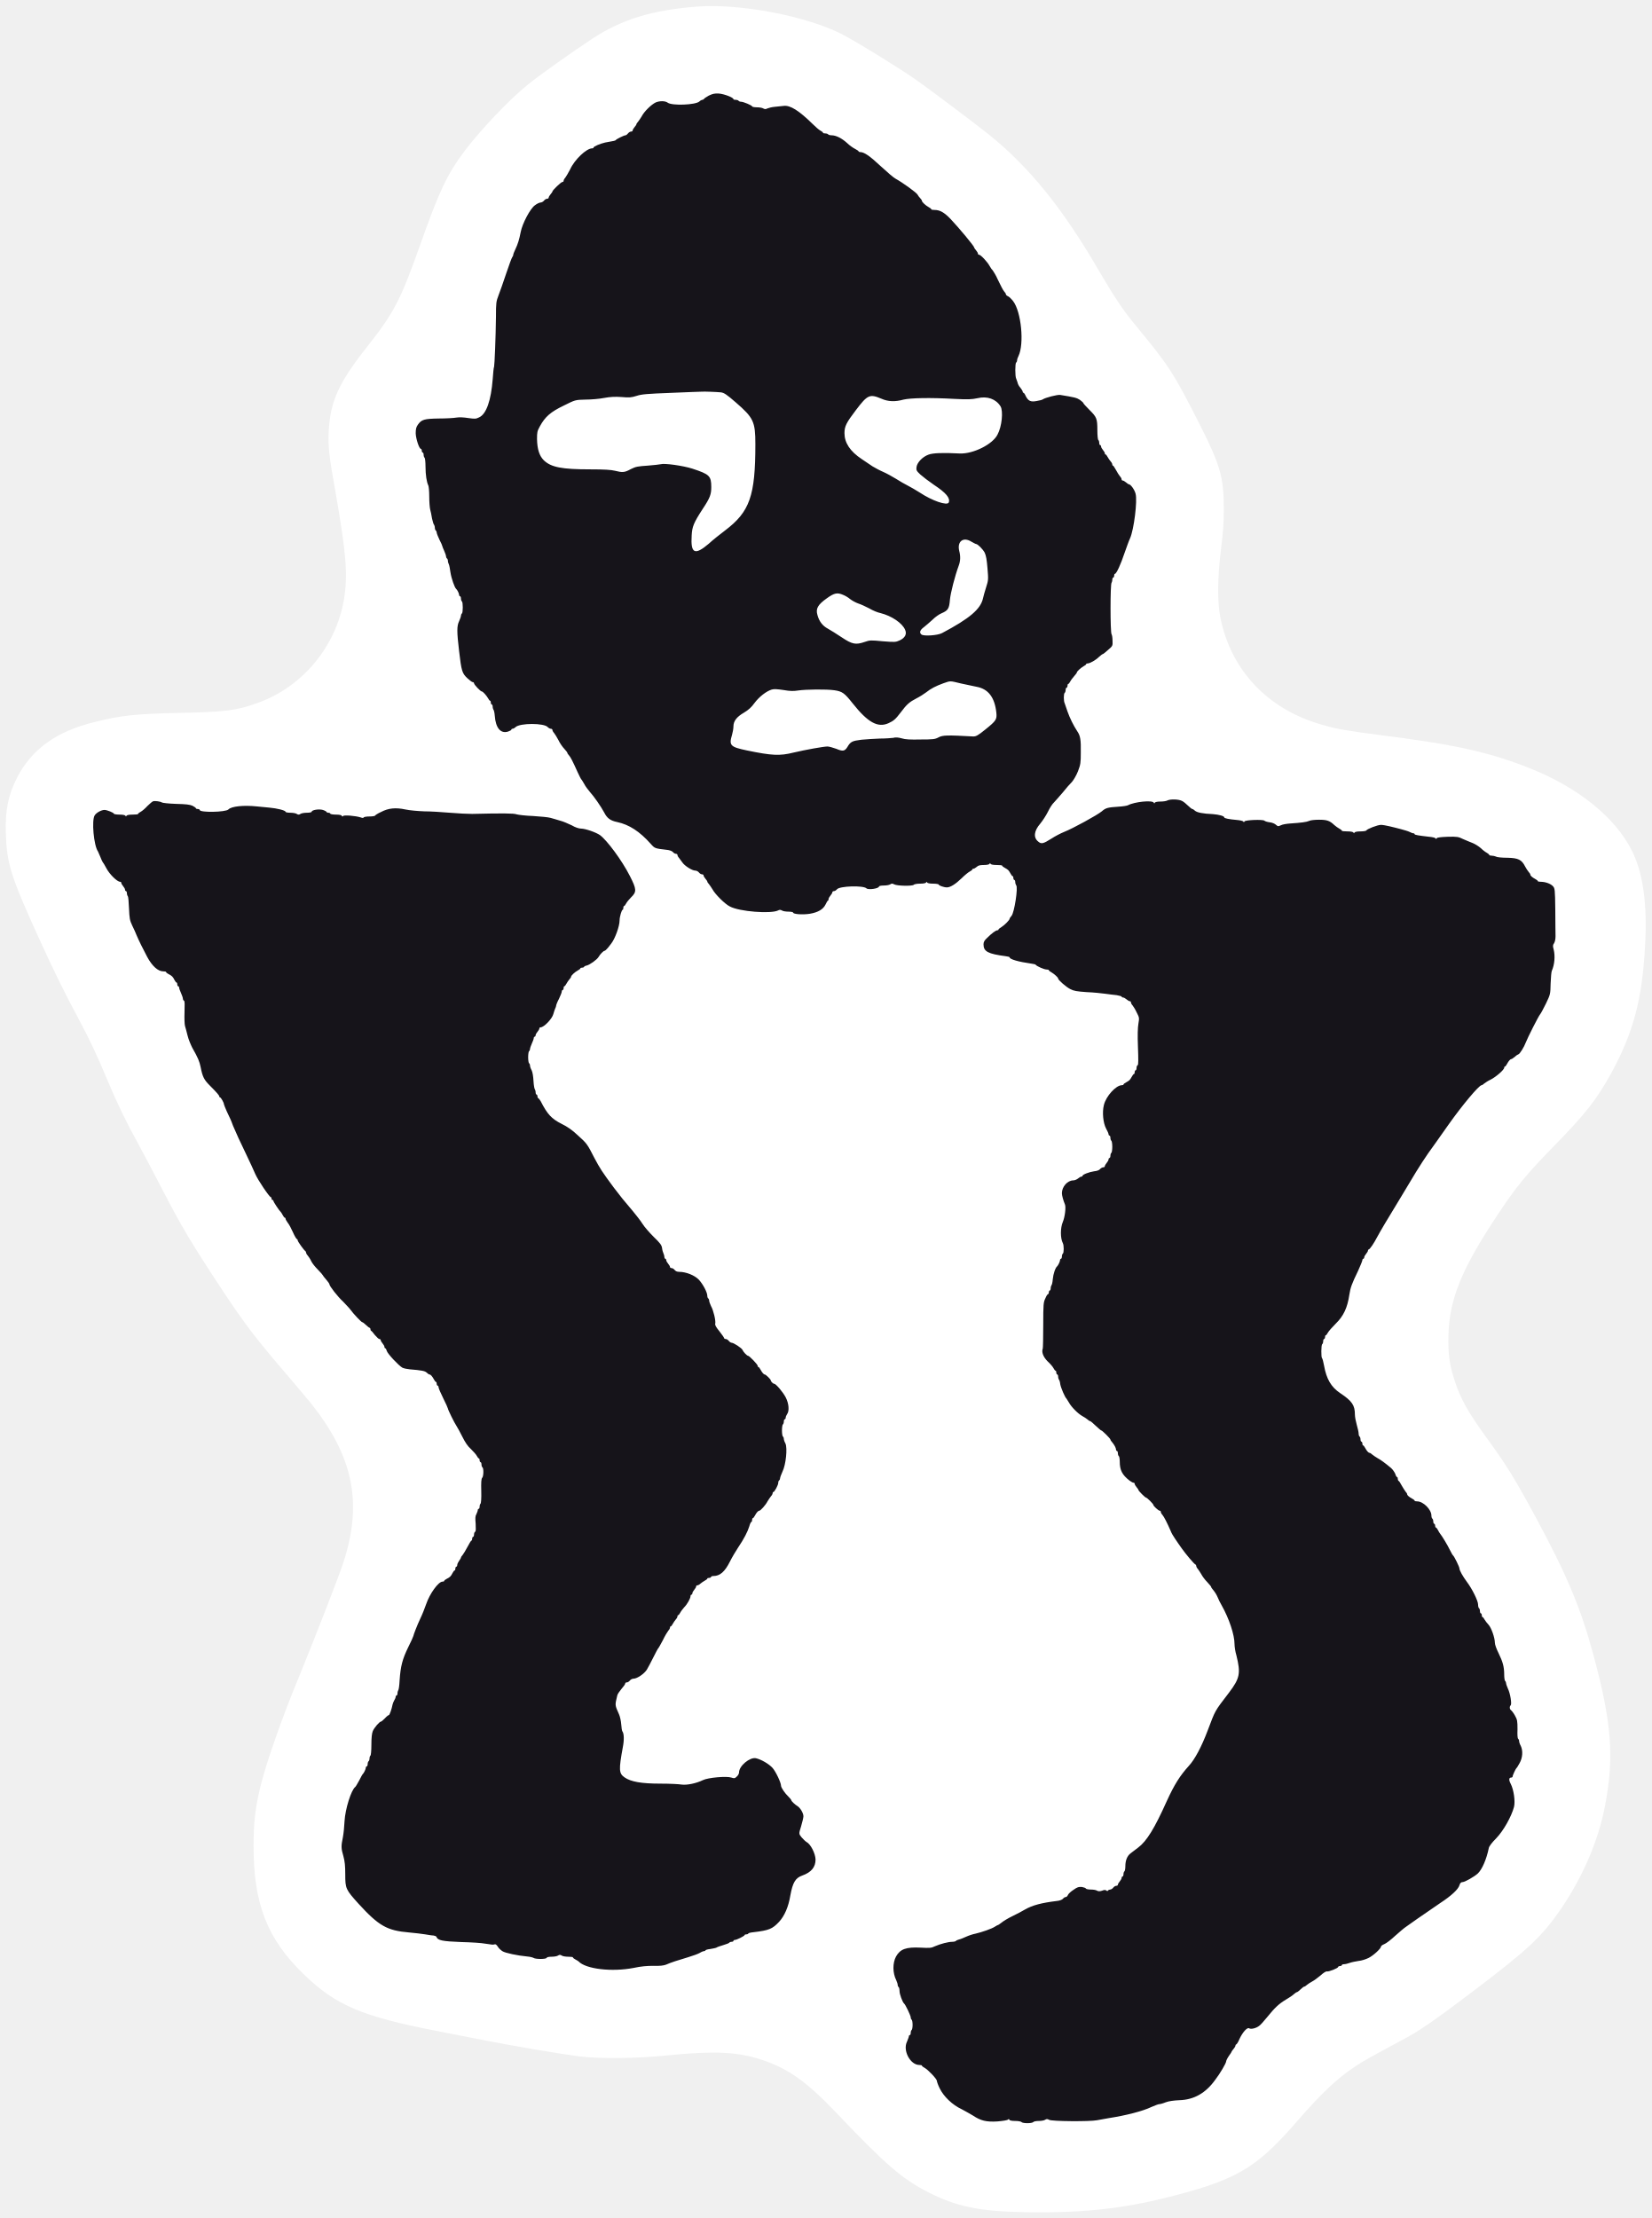
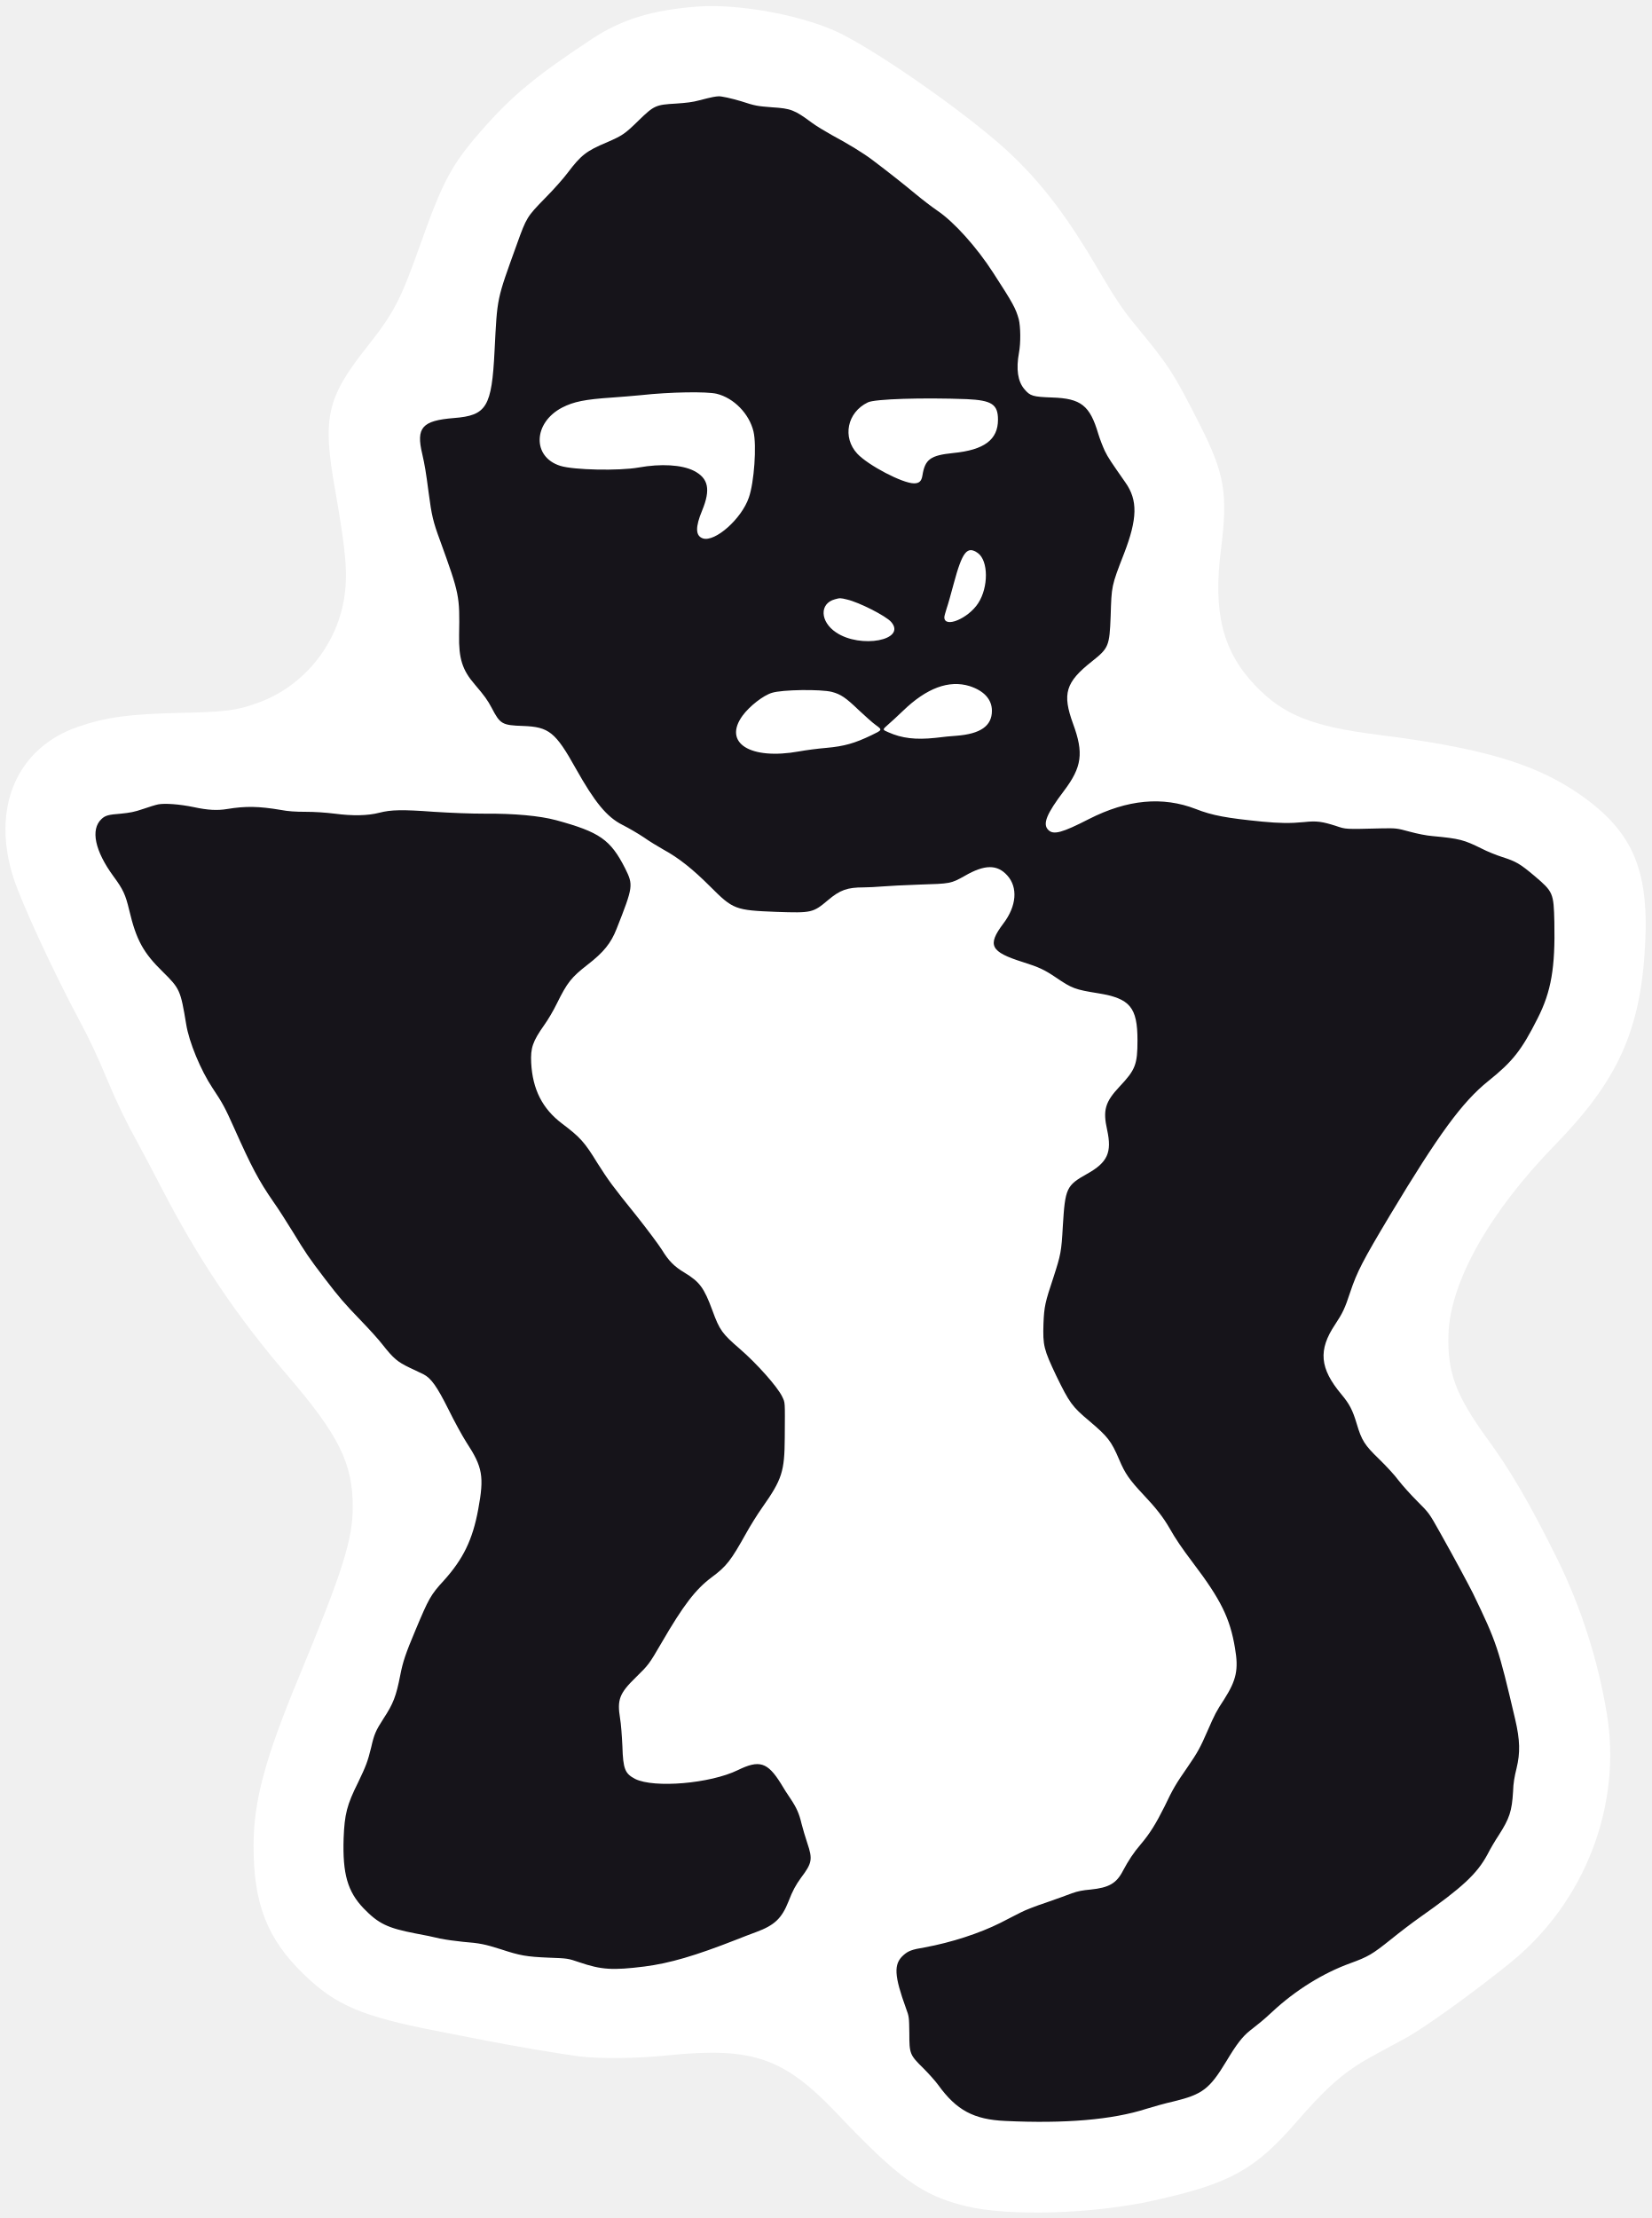
<svg xmlns="http://www.w3.org/2000/svg" viewBox="0 0 1770 2377" width="1770" height="2377">
  <g id="sticker-border" fill="#ffffff" transform="translate(0,2377) scale(0.25,-0.25)">
-     <path d="M2992 9480 c-193 -14 -326 -55 -450 -136 -90 -59 -239 -165 -282 -201 -78 -63 -199 -191 -266 -279 -78 -104 -111 -174 -194 -409 -83 -234 -112 -289 -226 -433 -123 -156 -158 -234 -165 -364 -3 -62 2 -110 28 -252 48 -277 55 -362 37 -470 -35 -201 -178 -373 -369 -441 -90 -33 -139 -39 -335 -43 -189 -4 -252 -11 -364 -39 -164 -40 -269 -116 -332 -237 -39 -76 -52 -140 -49 -240 4 -130 21 -184 140 -446 66 -145 109 -232 172 -350 49 -92 73 -142 125 -266 42 -100 83 -184 132 -272 17 -31 60 -112 95 -180 91 -176 130 -241 269 -452 93 -140 141 -203 276 -360 39 -46 85 -100 101 -120 180 -228 220 -424 137 -680 -19 -59 -131 -346 -192 -494 -67 -161 -138 -362 -162 -460 -23 -92 -31 -157 -31 -258 -1 -250 58 -402 216 -554 136 -132 249 -180 568 -242 63 -12 160 -31 215 -42 112 -22 311 -56 396 -67 91 -11 246 -10 388 5 194 19 295 14 396 -20 114 -38 191 -93 319 -227 209 -220 281 -283 395 -341 120 -61 216 -81 408 -85 270 -5 455 17 698 85 229 64 314 119 477 308 104 119 167 179 248 233 33 22 62 38 205 115 67 35 137 84 288 198 247 187 305 241 388 362 94 139 159 290 188 440 40 209 29 355 -48 642 -55 205 -114 346 -250 598 -91 168 -126 224 -209 338 -81 112 -111 165 -137 244 -23 71 -29 115 -27 199 5 154 56 280 209 511 82 124 123 174 248 302 132 135 179 196 240 306 96 176 134 319 146 550 10 178 -9 311 -57 406 -72 144 -234 273 -443 355 -173 68 -319 100 -644 141 -132 17 -179 25 -244 44 -230 66 -388 233 -433 460 -13 68 -12 171 3 292 9 74 12 107 12 172 0 136 -15 188 -102 360 -113 223 -130 250 -275 426 -55 66 -92 122 -161 240 -154 265 -298 442 -470 580 -63 50 -257 196 -310 233 -85 59 -263 168 -324 199 -152 76 -431 129 -612 116z" />
+     <path d="M2992 9480 c-193 -14 -326 -55 -450 -136 -244 -161 -346 -245 -475 -392 -131 -149 -169 -220 -267 -497 -83 -234 -112 -289 -226 -433 -174 -220 -193 -304 -137 -616 48 -277 55 -362 37 -470 -35 -201 -178 -373 -369 -441 -90 -33 -139 -39 -335 -43 -214 -5 -315 -18 -434 -59 -264 -90 -375 -348 -278 -649 35 -108 171 -402 279 -604 49 -92 73 -142 125 -266 42 -100 83 -184 132 -272 17 -31 60 -112 95 -180 160 -310 325 -556 545 -812 218 -254 279 -376 278 -563 0 -139 -42 -272 -232 -731 -144 -347 -193 -530 -193 -718 -1 -250 58 -402 216 -554 136 -132 249 -180 568 -242 63 -12 160 -31 215 -42 112 -22 311 -56 396 -67 91 -11 246 -10 388 5 356 35 490 -11 715 -247 267 -282 369 -355 555 -400 183 -45 547 -34 806 24 329 73 435 132 617 343 104 119 167 179 248 233 33 22 62 38 205 115 81 42 307 205 464 333 315 258 473 670 408 1063 -38 230 -111 457 -212 662 -118 239 -200 379 -303 520 -132 182 -169 281 -164 443 7 225 175 524 457 813 270 277 367 492 386 856 18 332 -57 497 -297 658 -187 124 -411 189 -847 244 -285 36 -406 85 -527 211 -140 147 -182 313 -147 585 30 237 16 323 -90 532 -113 223 -130 250 -275 426 -55 66 -92 122 -161 240 -125 214 -230 355 -361 482 -155 152 -550 433 -743 530 -152 76 -431 129 -612 116z" />
  </g>
  <g id="ink-16141a" fill="#16141a" transform="translate(0,2377) scale(0.25,-0.25)">
-     <path d="M3038 9098 c-11 -6 -21 -13 -21 -15 -1 -1 -4 -3 -7 -3 -2 0 -8 -3 -12 -7 -16 -15 -118 -19 -136 -5 -11 8 -34 8 -51 1 -19 -9 -50 -39 -61 -61 -5 -8 -11 -17 -15 -22 -4 -4 -7 -9 -7 -11 0 -2 -4 -7 -8 -12 -4 -5 -8 -11 -8 -14 0 -3 -3 -5 -7 -5 -4 0 -10 -4 -13 -8 -3 -4 -8 -8 -11 -8 -6 0 -38 -16 -41 -20 -2 -3 -5 -4 -46 -11 -22 -5 -50 -17 -50 -22 0 -2 -3 -3 -6 -3 -24 0 -75 -48 -94 -90 -8 -15 -17 -31 -21 -36 -4 -4 -7 -10 -7 -13 0 -3 -2 -5 -5 -5 -6 0 -43 -36 -43 -41 0 -2 -4 -7 -8 -12 -4 -5 -8 -11 -8 -14 0 -3 -3 -5 -7 -5 -4 0 -10 -4 -13 -8 -3 -4 -10 -8 -14 -8 -5 0 -16 -5 -25 -12 -20 -14 -54 -78 -61 -115 -6 -31 -12 -51 -23 -74 -5 -10 -9 -21 -9 -24 0 -3 -2 -7 -4 -9 -2 -2 -14 -34 -26 -70 -12 -36 -27 -79 -33 -94 -10 -26 -11 -32 -11 -92 -1 -90 -6 -207 -8 -214 -2 -3 -4 -28 -6 -54 -7 -90 -27 -149 -58 -163 -14 -7 -18 -7 -47 -3 -19 3 -38 4 -50 2 -11 -2 -44 -4 -75 -4 -63 -1 -75 -4 -91 -27 -7 -10 -9 -18 -9 -37 1 -24 15 -66 22 -66 2 0 4 -4 4 -8 0 -4 2 -8 4 -8 2 0 4 -4 4 -10 0 -5 2 -11 4 -12 2 -1 4 -19 4 -38 0 -36 5 -67 12 -81 2 -4 4 -25 4 -47 0 -23 2 -48 4 -56 2 -7 6 -25 8 -39 3 -14 7 -26 9 -27 1 -2 3 -7 3 -12 0 -5 2 -11 4 -12 2 -1 4 -6 4 -9 0 -4 6 -18 12 -31 7 -13 12 -25 12 -27 0 -2 4 -11 8 -20 4 -9 8 -20 8 -24 0 -3 2 -8 4 -9 2 -1 4 -6 4 -10 0 -5 2 -11 4 -15 2 -4 5 -20 7 -35 4 -26 18 -65 24 -70 5 -4 13 -20 13 -26 0 -3 2 -6 4 -6 2 0 4 -4 4 -10 0 -5 2 -11 4 -12 5 -3 5 -49 0 -52 -2 -1 -4 -6 -4 -9 0 -4 -4 -15 -8 -24 -10 -21 -10 -44 0 -128 10 -86 13 -95 35 -116 10 -9 20 -17 23 -17 3 0 6 -2 6 -5 0 -6 28 -35 33 -35 5 0 20 -17 27 -29 3 -6 7 -11 9 -11 2 0 3 -4 3 -8 0 -4 2 -8 4 -8 2 0 4 -4 4 -10 0 -5 2 -10 3 -12 2 -1 5 -13 6 -27 4 -52 25 -77 57 -67 8 3 14 6 14 8 0 2 2 4 5 4 3 0 9 3 13 7 19 18 123 18 138 0 4 -4 10 -7 13 -7 4 0 7 -2 7 -5 0 -3 3 -9 7 -13 4 -5 12 -18 19 -31 6 -13 18 -30 25 -37 7 -8 13 -15 13 -17 0 -2 3 -7 7 -11 7 -8 15 -23 37 -72 7 -15 14 -29 15 -30 2 -1 7 -10 13 -20 5 -10 16 -25 24 -34 19 -21 48 -63 62 -89 12 -24 26 -35 56 -41 51 -11 96 -40 144 -94 17 -19 17 -19 68 -25 12 -1 22 -5 26 -9 4 -5 10 -8 13 -8 4 0 7 -2 7 -5 0 -3 3 -9 7 -13 4 -5 10 -13 14 -19 10 -15 42 -35 55 -35 6 0 13 -4 16 -8 3 -4 9 -8 13 -8 4 0 7 -2 7 -5 0 -3 4 -9 8 -14 4 -5 8 -10 8 -12 0 -2 3 -7 7 -11 4 -5 10 -14 15 -22 11 -21 54 -64 75 -74 41 -22 175 -32 206 -17 7 4 11 3 17 0 4 -3 17 -5 28 -5 11 0 20 -2 20 -4 0 -7 41 -10 72 -5 35 6 57 19 67 40 4 8 8 16 10 16 2 1 3 4 3 8 0 3 4 9 8 14 4 5 8 11 8 14 0 3 3 5 7 5 3 0 9 3 13 8 12 14 112 17 126 4 8 -8 54 -1 54 8 0 2 9 4 20 4 11 0 24 2 28 5 6 4 10 4 17 0 13 -7 77 -8 84 -2 2 3 15 5 27 5 15 0 24 2 26 5 2 4 2 4 4 0 2 -3 11 -5 26 -5 13 0 24 -2 24 -4 0 -4 22 -12 35 -12 15 0 37 14 63 39 13 13 29 26 35 29 6 3 11 7 11 9 0 2 2 3 5 3 3 0 9 4 14 8 6 6 14 8 30 8 14 0 23 2 25 5 2 4 2 4 4 0 2 -3 11 -5 26 -5 13 0 24 -1 24 -3 0 -2 5 -6 11 -9 6 -3 13 -8 15 -10 2 -2 7 -9 10 -15 3 -6 7 -11 9 -11 2 0 3 -4 3 -8 0 -4 2 -8 4 -8 2 0 4 -4 4 -9 0 -5 2 -11 4 -14 9 -8 -8 -118 -20 -131 -4 -5 -8 -10 -8 -12 0 -6 -22 -28 -35 -36 -7 -4 -13 -9 -13 -11 0 -2 -2 -3 -5 -3 -6 0 -23 -12 -44 -33 -11 -10 -15 -17 -15 -27 0 -31 19 -41 95 -51 9 -1 17 -3 17 -5 0 -8 37 -19 94 -27 9 -1 17 -3 18 -5 4 -6 36 -20 46 -20 5 0 10 -1 10 -3 0 -2 5 -6 11 -9 12 -7 29 -22 29 -27 0 -6 34 -36 52 -45 15 -8 28 -10 70 -13 29 -1 65 -5 80 -7 15 -2 37 -5 49 -6 12 -2 21 -5 21 -6 0 -2 3 -4 6 -4 4 0 10 -4 15 -8 5 -4 11 -8 14 -8 3 0 5 -2 5 -5 0 -3 3 -9 7 -13 4 -5 12 -18 18 -31 11 -21 11 -23 7 -47 -3 -17 -4 -50 -2 -100 2 -54 2 -76 -1 -78 -3 -1 -5 -7 -5 -12 0 -6 -2 -10 -4 -10 -2 0 -4 -4 -4 -8 0 -4 -1 -8 -3 -8 -2 0 -6 -5 -9 -11 -3 -6 -8 -13 -10 -15 -2 -2 -9 -7 -15 -10 -6 -3 -11 -7 -11 -9 0 -2 -3 -3 -7 -3 -25 0 -68 -47 -77 -85 -8 -31 -3 -77 9 -100 6 -11 11 -22 11 -25 0 -3 2 -6 4 -6 2 0 4 -4 4 -10 0 -5 2 -11 4 -12 2 -1 4 -13 4 -26 0 -13 -2 -25 -4 -26 -2 -1 -4 -7 -4 -12 0 -6 -2 -10 -4 -10 -2 0 -4 -3 -4 -6 0 -4 -4 -10 -8 -15 -4 -5 -8 -11 -8 -14 0 -3 -3 -5 -7 -5 -3 0 -9 -3 -13 -7 -3 -5 -14 -9 -26 -10 -21 -3 -50 -14 -50 -20 0 -2 -2 -3 -5 -3 -3 0 -9 -4 -14 -8 -5 -4 -14 -8 -20 -8 -25 0 -49 -27 -49 -55 0 -10 6 -31 13 -48 5 -11 0 -54 -9 -75 -11 -26 -11 -70 0 -91 5 -9 5 -42 0 -45 -2 -1 -4 -7 -4 -12 0 -6 -2 -10 -4 -10 -2 0 -4 -3 -4 -6 0 -6 -8 -22 -12 -26 -8 -6 -17 -33 -19 -55 -1 -14 -4 -26 -6 -27 -1 -2 -3 -7 -3 -12 0 -6 -2 -10 -4 -10 -2 0 -4 -4 -4 -8 0 -4 -2 -8 -4 -8 -2 0 -7 -8 -11 -18 -8 -16 -9 -25 -9 -113 0 -53 -1 -99 -2 -102 -6 -15 2 -36 21 -55 11 -10 22 -23 25 -29 3 -6 7 -11 9 -11 2 0 3 -4 3 -8 0 -4 2 -8 4 -8 2 0 4 -4 4 -10 0 -5 2 -10 3 -12 2 -1 5 -10 6 -20 3 -16 20 -56 27 -62 1 -1 5 -8 10 -16 10 -19 39 -48 57 -58 8 -4 18 -11 23 -15 4 -4 9 -7 11 -7 2 0 13 -9 24 -20 12 -11 22 -20 24 -20 4 0 39 -35 39 -39 0 -2 3 -7 7 -11 10 -12 17 -25 17 -32 0 -3 2 -6 4 -6 2 0 4 -4 4 -10 0 -5 2 -11 4 -12 2 -1 4 -12 4 -23 0 -37 10 -57 42 -82 7 -5 14 -9 17 -9 3 0 5 -2 5 -5 0 -3 4 -9 8 -14 4 -5 8 -10 8 -12 0 -4 29 -33 33 -33 4 0 31 -27 31 -31 0 -5 22 -25 27 -25 3 0 5 -2 5 -5 0 -3 3 -9 7 -13 7 -8 21 -36 35 -68 3 -9 12 -24 19 -34 7 -11 20 -29 29 -42 17 -24 53 -67 59 -69 2 -1 3 -4 3 -7 0 -2 3 -8 7 -12 4 -5 10 -15 15 -23 4 -8 15 -23 25 -33 9 -10 17 -19 17 -21 0 -2 3 -7 7 -11 10 -12 16 -22 22 -36 2 -6 9 -20 16 -32 32 -57 55 -126 55 -166 0 -10 3 -32 8 -48 19 -77 15 -98 -31 -159 -65 -85 -58 -74 -92 -163 -26 -69 -55 -124 -81 -152 -38 -42 -62 -80 -94 -150 -53 -118 -86 -172 -123 -200 -12 -9 -26 -20 -33 -25 -14 -11 -22 -30 -22 -55 0 -11 -2 -21 -4 -22 -2 -1 -4 -7 -4 -12 0 -6 -2 -10 -4 -10 -2 0 -4 -3 -4 -6 0 -4 -4 -10 -8 -15 -4 -5 -8 -11 -8 -14 0 -3 -3 -5 -7 -5 -4 0 -10 -4 -13 -8 -3 -4 -9 -8 -13 -8 -3 0 -8 -2 -9 -4 -2 -3 -4 -3 -8 0 -3 3 -9 3 -18 -1 -10 -3 -15 -3 -21 0 -4 3 -16 5 -27 5 -10 0 -20 2 -21 4 -1 3 -8 5 -17 7 -14 1 -19 0 -36 -12 -11 -7 -22 -17 -24 -22 -2 -5 -6 -9 -9 -9 -4 0 -9 -3 -13 -8 -4 -4 -14 -8 -26 -9 -65 -8 -104 -18 -137 -37 -10 -6 -34 -19 -53 -28 -19 -9 -40 -22 -47 -28 -7 -5 -13 -10 -15 -10 -1 0 -7 -3 -13 -7 -13 -9 -57 -24 -83 -30 -11 -2 -29 -8 -40 -13 -11 -5 -25 -11 -31 -12 -6 -2 -12 -4 -13 -6 -1 -2 -9 -4 -16 -4 -17 0 -51 -9 -74 -19 -16 -8 -23 -8 -62 -6 -62 3 -87 -6 -105 -38 -15 -28 -15 -70 1 -102 3 -7 6 -15 6 -19 0 -4 2 -9 4 -10 2 -1 4 -9 4 -17 0 -14 13 -48 19 -53 6 -4 29 -53 29 -60 0 -4 2 -9 4 -10 2 -1 4 -11 4 -22 0 -11 -2 -21 -4 -22 -2 -1 -4 -7 -4 -12 0 -6 -2 -10 -4 -10 -2 0 -4 -2 -4 -5 0 -3 -4 -13 -8 -23 -19 -38 14 -100 53 -100 6 0 11 -1 11 -3 0 -2 5 -6 11 -9 15 -8 53 -48 53 -56 0 -3 5 -18 12 -32 17 -35 54 -71 95 -90 17 -9 38 -21 48 -27 33 -22 57 -28 105 -25 23 2 43 5 45 8 3 3 4 3 6 -1 1 -3 10 -5 25 -5 12 0 25 -2 27 -5 6 -6 44 -6 50 0 2 3 13 5 24 5 10 0 23 2 27 5 6 4 10 4 17 0 10 -7 175 -8 205 -2 11 2 34 6 50 9 72 11 147 30 184 48 14 6 29 12 33 12 4 0 16 3 28 8 13 5 35 8 59 9 62 2 112 30 153 87 21 27 47 72 47 79 0 3 5 14 12 24 7 9 12 18 12 19 0 1 4 6 8 11 4 5 8 11 8 14 0 3 2 5 3 5 2 0 9 10 14 23 14 30 34 52 42 46 8 -5 31 1 43 11 5 3 20 20 33 36 34 42 51 58 81 76 14 8 30 19 35 24 5 4 10 8 12 8 2 0 9 5 16 12 7 7 14 12 16 12 2 0 7 3 11 7 5 4 15 11 23 15 8 4 24 16 36 26 12 11 23 18 27 17 8 -2 48 14 48 19 0 2 4 4 8 4 4 0 8 2 8 4 0 2 4 4 10 4 5 0 17 3 25 6 8 3 25 6 37 8 12 1 31 7 43 13 20 10 53 40 53 49 0 2 6 7 14 10 8 3 29 19 47 36 18 16 39 34 47 39 13 10 64 45 147 102 46 30 76 58 81 75 3 10 7 14 14 14 9 0 50 23 65 37 18 17 37 60 47 109 1 7 14 24 32 42 31 32 65 93 76 134 6 24 -1 74 -14 99 -9 17 -8 27 2 27 3 0 6 2 6 4 0 6 13 33 16 36 2 1 8 11 14 22 13 23 15 53 5 74 -4 7 -7 16 -7 20 0 4 -2 9 -4 10 -3 2 -4 18 -3 41 0 36 -1 41 -11 59 -6 11 -14 21 -17 23 -6 4 -7 16 -1 21 5 6 -2 51 -12 71 -4 9 -8 20 -8 24 0 3 -2 8 -4 9 -2 1 -4 14 -4 27 0 34 -6 55 -24 92 -9 18 -16 37 -16 45 0 21 -15 64 -27 77 -6 6 -14 17 -17 22 -3 6 -7 11 -9 11 -2 0 -3 4 -3 8 0 4 -2 8 -4 8 -2 0 -4 4 -4 10 0 5 -2 11 -4 12 -2 1 -4 8 -4 16 0 16 -26 68 -48 97 -17 23 -32 49 -32 58 0 6 -22 51 -27 55 -2 1 -8 12 -14 24 -9 19 -33 59 -42 70 -2 2 -6 9 -9 15 -3 6 -7 11 -9 11 -2 0 -3 4 -3 8 0 4 -2 8 -4 8 -2 0 -4 4 -4 10 0 5 -2 11 -4 12 -2 1 -4 7 -4 13 0 26 -35 61 -61 61 -6 0 -11 1 -11 3 0 2 -5 6 -11 9 -13 7 -21 14 -21 19 0 2 -3 7 -7 11 -4 5 -11 17 -17 27 -5 10 -11 19 -13 19 -1 0 -3 4 -3 8 0 4 -1 8 -3 8 -2 0 -6 6 -8 14 -3 7 -11 19 -18 25 -25 21 -44 35 -59 43 -7 4 -17 11 -22 15 -4 4 -9 7 -11 7 -5 0 -12 8 -19 21 -3 6 -7 11 -9 11 -2 0 -3 4 -3 8 0 4 -2 8 -4 8 -2 0 -4 4 -4 10 0 5 -2 11 -4 12 -2 1 -4 7 -4 13 0 6 -4 23 -8 37 -4 14 -8 34 -8 44 0 40 -12 58 -63 92 -39 26 -59 61 -69 117 -3 17 -7 32 -9 33 -4 3 -4 57 1 60 2 1 4 7 4 12 0 6 2 10 4 10 2 0 4 4 4 8 0 4 1 8 3 8 2 0 6 5 9 11 3 6 19 24 34 39 33 32 50 68 58 123 5 32 10 46 38 104 10 22 18 42 18 45 0 3 2 6 4 6 2 0 4 3 4 6 0 4 4 10 8 15 4 5 8 11 8 14 0 3 2 5 3 5 5 0 23 27 37 54 14 26 40 70 95 160 24 40 56 93 71 118 15 25 39 61 52 80 13 18 53 74 88 124 58 82 130 168 141 168 2 0 7 3 11 7 5 4 17 12 28 17 22 11 58 42 58 51 0 3 1 5 3 5 2 0 6 5 9 11 7 13 14 21 19 21 2 0 8 5 15 10 6 6 13 10 14 10 6 0 26 33 32 50 8 21 55 114 62 122 3 3 14 24 25 46 19 40 19 40 20 86 1 25 3 50 5 54 12 27 15 64 8 92 -4 14 -4 19 2 27 4 7 6 18 6 30 0 10 -1 61 -1 112 -1 90 -2 93 -10 102 -10 11 -33 19 -52 19 -7 0 -13 1 -13 3 0 2 -5 6 -11 9 -13 7 -21 14 -21 19 0 2 -3 7 -7 11 -4 5 -11 15 -15 23 -15 30 -30 37 -76 38 -23 0 -45 2 -49 5 -5 2 -13 4 -19 4 -5 0 -10 1 -10 3 0 2 -5 6 -10 9 -6 3 -18 12 -26 20 -9 8 -25 18 -35 22 -11 4 -29 12 -41 17 -20 10 -26 11 -66 10 -29 -1 -45 -3 -47 -6 -2 -4 -4 -4 -6 0 -2 2 -14 5 -27 6 -44 5 -62 8 -62 11 0 2 -2 4 -6 4 -3 0 -10 3 -16 6 -6 3 -23 8 -38 12 -14 4 -36 9 -48 12 -13 3 -29 6 -36 6 -15 0 -61 -18 -63 -24 -1 -2 -12 -4 -25 -4 -15 0 -24 -2 -26 -5 -2 -4 -2 -4 -4 0 -2 3 -11 5 -26 5 -13 0 -24 1 -24 3 0 2 -5 6 -11 9 -6 3 -15 10 -21 15 -20 19 -32 23 -66 23 -18 0 -37 -2 -42 -5 -11 -5 -35 -8 -80 -11 -16 -1 -35 -4 -42 -8 -11 -5 -12 -5 -20 2 -5 5 -17 10 -27 11 -9 1 -20 4 -23 7 -7 6 -81 3 -85 -3 -2 -4 -4 -4 -6 0 -2 2 -14 5 -27 6 -34 3 -54 7 -54 11 0 6 -23 12 -48 14 -45 2 -69 7 -78 15 -4 4 -9 7 -11 7 -2 0 -10 6 -18 14 -8 8 -20 18 -27 21 -14 7 -48 8 -61 2 -5 -3 -18 -5 -30 -5 -14 0 -23 -2 -25 -5 -2 -4 -2 -4 -4 0 -6 12 -83 4 -111 -11 -4 -2 -22 -5 -40 -6 -46 -3 -55 -5 -72 -20 -19 -16 -125 -74 -161 -88 -15 -6 -40 -19 -55 -29 -35 -22 -43 -24 -56 -13 -22 17 -19 46 8 77 10 12 25 35 33 51 8 17 20 35 26 40 5 6 22 24 37 42 14 18 32 38 40 46 7 8 19 28 26 46 11 29 12 36 12 80 1 55 -2 72 -15 91 -17 26 -32 57 -42 85 -5 15 -11 31 -12 35 -5 9 -5 42 0 45 2 1 4 7 4 12 0 6 2 10 4 10 2 0 4 4 4 8 0 4 1 8 3 8 2 0 6 5 9 11 3 6 11 16 17 23 6 7 11 13 11 15 0 5 17 20 29 27 6 3 11 7 11 9 0 2 3 3 6 3 10 0 35 14 49 28 7 6 14 12 16 12 2 0 12 8 23 18 20 17 20 18 19 40 0 12 -2 24 -4 27 -6 7 -6 218 0 221 1 2 3 7 3 12 0 6 2 10 4 10 2 0 4 4 4 8 0 4 1 8 3 8 7 0 26 43 41 88 9 25 19 54 24 64 17 38 32 161 24 191 -4 17 -21 41 -29 41 -2 0 -7 4 -12 8 -5 4 -11 8 -14 8 -3 0 -5 2 -5 5 0 3 -3 9 -7 13 -4 5 -12 17 -17 27 -6 10 -11 19 -13 19 -2 0 -3 2 -3 5 0 3 -3 9 -7 13 -4 5 -10 13 -13 19 -3 6 -7 11 -9 11 -2 0 -3 2 -3 5 0 3 -4 9 -8 14 -4 5 -8 11 -8 15 0 3 -2 6 -4 6 -2 0 -4 4 -4 10 0 5 -2 11 -4 12 -2 1 -4 20 -4 42 0 50 -3 56 -34 87 -14 14 -26 27 -26 29 0 2 -7 8 -15 14 -14 9 -23 11 -84 21 -13 2 -65 -12 -75 -19 -2 -2 -14 -5 -26 -7 -26 -5 -36 0 -47 21 -3 8 -8 14 -9 14 -2 0 -4 2 -4 5 0 3 -5 10 -10 17 -6 6 -11 16 -12 22 -2 5 -4 13 -6 17 -5 9 -5 66 0 69 2 1 4 6 4 10 0 4 3 12 6 18 25 52 12 189 -23 235 -7 9 -17 19 -22 21 -5 2 -9 6 -9 8 0 3 -3 8 -7 12 -6 7 -13 21 -29 54 -5 13 -20 37 -23 40 -2 1 -6 8 -11 16 -9 17 -38 48 -45 48 -3 0 -5 2 -5 5 0 3 -4 9 -8 14 -4 5 -8 10 -8 12 0 6 -66 85 -101 122 -28 29 -46 39 -69 39 -8 0 -14 1 -14 3 0 2 -5 6 -11 9 -13 7 -29 22 -29 27 0 2 -3 7 -7 11 -5 5 -10 12 -12 16 -4 8 -63 51 -94 68 -8 4 -36 28 -63 53 -48 45 -72 61 -88 61 -4 0 -8 2 -8 4 0 1 -7 6 -15 10 -8 4 -24 15 -34 25 -22 20 -47 33 -66 33 -7 0 -14 2 -15 4 -1 2 -7 4 -12 4 -6 0 -10 1 -10 3 0 2 -5 6 -11 9 -6 3 -21 16 -33 28 -59 58 -97 82 -125 78 -10 -1 -27 -3 -39 -4 -12 -1 -26 -5 -31 -7 -7 -4 -11 -3 -17 0 -4 3 -17 5 -28 5 -11 0 -20 2 -20 4 0 4 -37 20 -48 20 -4 0 -9 2 -10 4 -1 2 -7 4 -12 4 -6 0 -10 1 -10 3 0 7 -39 22 -62 24 -20 1 -27 -1 -44 -9z m53 -1272 c13 -2 24 -9 63 -43 76 -66 84 -82 84 -179 0 -222 -24 -290 -130 -370 -21 -16 -53 -41 -70 -57 -60 -51 -78 -42 -73 36 2 37 8 53 47 113 32 48 37 63 37 94 0 48 -8 55 -81 79 -41 13 -120 24 -136 19 -4 -1 -29 -4 -55 -6 -43 -3 -51 -4 -73 -15 -27 -15 -36 -15 -68 -7 -16 4 -45 6 -106 6 -122 0 -168 9 -199 39 -19 19 -28 47 -29 91 0 29 1 34 12 54 23 42 46 62 102 89 50 25 50 25 93 26 24 0 60 3 80 7 27 5 48 6 76 4 32 -3 42 -2 64 5 21 7 44 9 149 13 68 3 127 5 130 5 9 1 64 -1 83 -3z m687 -27 c29 -13 59 -14 95 -4 30 7 113 9 219 3 59 -3 74 -2 98 3 42 10 79 -3 99 -35 12 -20 6 -86 -13 -121 -21 -42 -104 -83 -161 -81 -75 4 -117 2 -135 -5 -25 -9 -48 -33 -51 -52 -2 -14 -1 -17 16 -33 10 -9 36 -29 58 -44 53 -35 71 -57 64 -76 -6 -15 -71 7 -125 43 -16 10 -38 23 -50 29 -12 6 -35 19 -52 30 -16 10 -42 24 -56 30 -14 6 -34 17 -44 23 -10 7 -31 21 -46 31 -50 33 -74 70 -74 111 0 30 8 45 49 99 50 66 59 70 109 49z m386 -613 c9 -5 18 -10 20 -10 7 0 29 -22 37 -37 6 -13 9 -30 12 -67 4 -48 4 -51 -6 -82 -6 -18 -11 -38 -13 -46 -10 -47 -57 -87 -176 -150 -19 -10 -78 -14 -88 -6 -10 8 -7 19 11 32 9 7 26 22 37 32 11 11 28 23 38 27 28 12 33 20 36 58 3 30 21 101 38 147 7 19 8 39 2 62 -10 41 17 62 52 40z m-550 -228 c8 -3 22 -11 30 -18 9 -7 24 -15 35 -19 10 -3 32 -13 47 -21 15 -9 37 -18 48 -20 48 -12 94 -43 106 -72 8 -18 0 -34 -23 -45 -18 -8 -20 -8 -73 -4 -51 5 -55 5 -78 -3 -38 -13 -53 -10 -98 20 -21 14 -48 31 -59 37 -23 12 -38 32 -45 59 -8 27 2 44 40 71 32 23 45 26 70 15z m506 -380 c23 -5 53 -11 66 -14 50 -9 78 -45 85 -111 3 -29 -1 -35 -47 -72 -32 -26 -40 -30 -52 -30 -110 6 -131 6 -149 -4 -15 -8 -23 -9 -77 -9 -43 -1 -66 0 -81 5 -15 4 -26 5 -36 2 -8 -1 -34 -3 -57 -3 -23 -1 -59 -3 -79 -5 -40 -5 -47 -8 -61 -32 -11 -17 -19 -19 -47 -7 -14 5 -31 10 -38 10 -16 0 -94 -14 -145 -26 -60 -15 -93 -13 -200 9 -71 15 -78 21 -64 67 3 10 6 27 6 36 0 23 14 41 45 59 20 12 32 23 45 41 20 27 51 51 74 58 10 3 24 2 51 -2 28 -5 43 -5 62 -2 34 5 123 6 156 1 34 -5 43 -12 78 -56 65 -82 108 -106 154 -85 22 10 30 17 52 46 26 35 38 45 67 60 14 7 33 19 42 26 20 16 41 27 74 39 32 11 26 11 76 -1z M656 6073 c-3 -1 -14 -10 -24 -20 -10 -11 -23 -22 -29 -25 -6 -3 -11 -7 -11 -9 0 -2 -11 -3 -24 -3 -15 0 -24 -2 -26 -5 -2 -4 -2 -4 -4 0 -2 3 -11 5 -26 5 -13 0 -24 2 -24 4 0 4 -29 16 -40 16 -14 0 -35 -12 -42 -23 -14 -21 -4 -130 14 -155 1 -2 6 -13 10 -23 4 -11 9 -21 11 -24 3 -3 9 -14 15 -25 13 -25 46 -58 59 -58 3 0 5 -2 5 -5 0 -3 4 -9 8 -14 4 -5 8 -11 8 -15 0 -3 2 -6 4 -6 2 0 4 -4 4 -9 0 -5 2 -11 4 -13 2 -2 4 -26 5 -52 2 -43 3 -51 14 -74 7 -14 15 -32 18 -40 11 -26 27 -58 46 -94 21 -39 46 -62 69 -62 7 0 12 -1 12 -3 0 -2 5 -6 11 -9 14 -7 18 -11 25 -25 3 -6 7 -11 9 -11 2 0 3 -4 3 -8 0 -4 2 -8 4 -8 2 0 4 -3 4 -6 0 -4 4 -14 8 -23 4 -9 8 -20 8 -24 0 -3 2 -8 5 -9 3 -2 3 -17 2 -49 -1 -26 0 -52 2 -59 2 -6 7 -25 11 -41 4 -17 14 -40 20 -52 25 -44 31 -59 36 -83 8 -42 15 -55 39 -79 31 -31 41 -43 41 -47 0 -2 1 -4 3 -4 4 0 17 -23 17 -30 0 -2 6 -16 12 -30 7 -14 14 -30 16 -34 2 -4 7 -17 11 -28 12 -29 30 -68 59 -128 14 -29 30 -64 36 -78 11 -26 61 -100 67 -100 2 0 3 -3 3 -6 0 -3 2 -6 4 -6 2 0 4 -2 4 -4 0 -4 25 -42 32 -48 1 -1 5 -7 8 -13 3 -6 7 -11 9 -11 2 0 3 -2 3 -4 0 -3 4 -10 9 -17 6 -7 16 -26 23 -42 7 -16 15 -29 17 -29 2 0 3 -2 3 -5 0 -5 28 -44 33 -46 1 -1 3 -4 3 -7 0 -2 3 -8 7 -12 4 -5 11 -15 15 -24 4 -9 17 -25 29 -37 12 -12 21 -23 21 -24 0 -1 6 -9 14 -18 8 -9 14 -18 14 -20 0 -8 36 -54 59 -75 12 -13 27 -28 31 -34 12 -17 47 -54 51 -54 2 0 9 -5 16 -12 7 -7 14 -12 16 -12 1 0 3 -3 3 -6 0 -3 1 -6 3 -7 2 0 9 -9 16 -18 8 -9 16 -17 19 -17 3 0 6 -2 6 -5 0 -3 4 -9 8 -14 4 -5 8 -11 8 -15 0 -3 2 -6 4 -6 2 0 4 -5 6 -11 3 -12 51 -63 67 -72 6 -3 21 -6 32 -7 50 -4 65 -7 72 -14 5 -5 10 -8 12 -8 5 0 12 -8 19 -21 3 -6 7 -11 9 -11 2 0 3 -4 3 -8 0 -4 2 -8 4 -8 2 0 4 -3 4 -7 0 -4 9 -25 20 -47 11 -22 20 -42 20 -44 0 -5 28 -62 37 -75 4 -6 15 -26 25 -46 12 -24 23 -41 37 -53 10 -10 22 -23 25 -29 3 -6 7 -11 9 -11 2 0 3 -4 3 -8 0 -4 2 -8 4 -8 2 0 4 -4 4 -10 0 -5 2 -11 4 -12 6 -4 5 -39 -1 -45 -4 -4 -5 -20 -4 -57 1 -31 -1 -52 -3 -54 -2 -1 -4 -7 -4 -12 0 -6 -2 -10 -4 -10 -2 0 -4 -2 -4 -6 0 -3 -3 -10 -6 -17 -5 -8 -5 -18 -3 -41 1 -21 1 -32 -2 -34 -3 -1 -5 -7 -5 -12 0 -6 -2 -10 -4 -10 -2 0 -4 -4 -4 -8 0 -4 -1 -8 -3 -8 -2 0 -9 -12 -17 -27 -8 -15 -17 -30 -21 -35 -4 -4 -7 -9 -7 -11 0 -2 -4 -8 -8 -14 -4 -6 -8 -13 -8 -18 0 -4 -2 -7 -4 -7 -2 0 -4 -4 -4 -8 0 -4 -1 -8 -3 -8 -2 0 -6 -5 -9 -11 -7 -14 -11 -18 -25 -25 -6 -3 -11 -7 -11 -9 0 -2 -3 -3 -7 -3 -18 0 -55 -52 -70 -96 -7 -20 -16 -43 -26 -64 -12 -25 -29 -69 -29 -73 0 -2 -10 -24 -22 -48 -25 -51 -33 -82 -37 -142 -1 -23 -4 -42 -6 -43 -1 -2 -3 -7 -3 -12 0 -6 -2 -10 -4 -10 -2 0 -4 -3 -4 -6 0 -4 -3 -10 -6 -15 -3 -5 -6 -13 -7 -17 -4 -21 -13 -46 -16 -46 -2 0 -10 -6 -17 -14 -8 -8 -15 -14 -17 -14 -6 0 -29 -26 -35 -41 -4 -10 -6 -28 -6 -59 0 -25 -2 -45 -4 -46 -2 -1 -4 -7 -4 -12 0 -5 -2 -11 -4 -12 -2 -1 -4 -7 -4 -12 0 -6 -2 -10 -4 -10 -2 0 -4 -3 -4 -6 0 -6 -8 -22 -12 -26 -2 -1 -9 -14 -16 -28 -8 -14 -15 -27 -17 -28 -18 -14 -43 -95 -46 -146 -1 -22 -4 -53 -7 -69 -8 -39 -8 -48 2 -82 6 -22 8 -41 8 -78 0 -61 2 -65 57 -126 87 -95 122 -115 217 -123 24 -2 55 -6 68 -8 13 -2 29 -5 36 -5 6 -1 12 -3 13 -6 5 -15 26 -19 105 -22 43 -1 90 -4 104 -7 32 -5 33 -5 40 -3 4 2 9 -2 14 -10 4 -7 14 -16 21 -20 12 -7 62 -18 105 -22 12 -1 24 -4 27 -6 8 -6 54 -6 56 0 1 3 9 5 21 5 11 0 24 2 28 5 6 4 10 4 16 0 4 -3 17 -5 28 -5 11 0 20 -1 20 -3 0 -2 5 -6 11 -9 6 -3 12 -7 13 -8 31 -33 143 -46 236 -28 32 7 58 9 85 9 28 -1 43 1 54 5 20 9 51 19 95 32 20 6 42 14 49 18 8 5 16 8 19 8 3 0 6 2 6 3 0 2 9 5 20 6 11 2 23 4 27 6 4 3 17 7 30 11 13 4 24 8 25 10 1 2 6 4 10 4 5 0 8 2 8 4 0 2 3 4 6 4 8 0 42 17 42 21 0 2 4 3 8 3 4 0 8 2 8 4 0 1 9 4 21 5 68 8 82 14 111 45 23 25 40 64 48 113 10 55 22 75 51 85 39 14 57 36 57 69 -1 26 -21 66 -39 75 -5 3 -14 12 -21 20 -12 15 -12 15 -2 47 5 17 10 37 10 43 0 14 -14 37 -26 44 -10 6 -26 21 -26 25 0 2 -6 9 -12 15 -15 14 -32 39 -32 47 0 13 -22 60 -36 76 -15 17 -49 37 -72 42 -26 5 -72 -33 -72 -61 0 -5 -4 -13 -10 -18 -8 -8 -11 -8 -23 -4 -20 7 -100 0 -122 -11 -29 -14 -68 -22 -91 -19 -11 2 -51 4 -90 4 -83 0 -128 8 -155 27 -24 17 -25 32 -7 130 6 31 5 58 -2 67 -2 2 -4 16 -5 30 -1 14 -5 33 -9 42 -19 43 -18 39 -8 82 1 6 10 18 18 28 9 10 16 20 16 23 0 3 3 5 7 5 4 0 10 4 13 8 3 4 10 8 16 8 15 0 46 21 57 39 5 8 17 31 27 51 10 20 19 37 20 38 2 1 11 17 21 36 9 19 20 37 24 42 4 4 7 10 7 13 0 3 1 5 3 5 2 0 6 5 9 11 3 6 9 14 13 19 4 4 7 10 7 13 0 3 1 5 3 5 2 0 6 5 9 11 3 6 11 16 17 23 13 13 27 38 27 48 0 3 2 6 4 6 2 0 4 3 4 6 0 4 4 10 8 15 4 5 8 11 8 14 0 3 2 5 5 5 3 0 9 3 13 7 5 4 13 10 19 13 6 3 11 7 11 9 0 2 4 3 8 3 4 0 8 2 8 4 0 2 4 4 10 4 28 0 49 18 71 62 9 18 25 45 35 60 25 37 41 68 48 91 3 11 7 19 9 19 2 0 3 4 3 8 0 4 1 8 3 8 2 0 6 5 9 11 7 13 14 21 19 21 5 0 27 24 35 40 5 8 11 17 15 22 4 4 7 10 7 13 0 3 1 5 3 5 5 0 21 30 21 39 0 5 2 10 4 11 2 1 4 6 4 9 0 4 5 17 10 28 15 30 22 101 13 121 -4 7 -7 16 -7 20 0 4 -2 9 -4 10 -2 1 -4 13 -4 26 0 13 2 25 4 26 2 1 4 7 4 12 0 6 2 10 4 10 2 0 4 3 4 7 0 4 3 10 6 15 10 13 8 45 -6 72 -12 23 -42 58 -49 58 -5 0 -15 10 -15 15 0 4 -21 25 -26 25 -4 0 -11 8 -18 21 -3 6 -7 11 -9 11 -2 0 -3 2 -3 5 0 6 -36 43 -41 43 -5 0 -21 17 -24 25 -3 8 -38 31 -47 31 -3 0 -9 4 -12 8 -3 4 -9 8 -13 8 -4 0 -7 2 -7 4 0 2 -9 15 -20 29 -14 17 -20 27 -18 33 3 12 -8 58 -18 75 -4 9 -8 19 -8 23 0 4 -2 9 -4 10 -2 1 -4 6 -4 11 0 15 -18 49 -36 69 -18 19 -55 34 -85 34 -9 0 -15 3 -19 8 -3 4 -9 8 -13 8 -4 0 -7 2 -7 5 0 3 -4 9 -8 14 -4 5 -8 11 -8 15 0 3 -2 6 -4 6 -2 0 -4 4 -4 8 0 4 -2 11 -4 15 -2 4 -5 14 -6 23 -2 13 -8 21 -36 48 -18 18 -40 43 -48 56 -8 13 -27 37 -41 54 -40 47 -53 63 -81 100 -52 70 -60 83 -84 128 -31 61 -33 63 -72 98 -22 21 -45 37 -68 48 -44 22 -62 42 -90 97 -4 7 -9 13 -10 13 -2 0 -4 4 -4 8 0 4 -2 8 -4 8 -2 0 -4 4 -4 10 0 5 -2 10 -3 12 -2 1 -5 17 -6 35 -1 20 -4 39 -8 47 -4 7 -7 16 -7 20 0 4 -2 9 -4 10 -2 1 -4 13 -4 26 0 13 2 25 4 26 2 1 4 6 4 9 0 4 4 15 8 24 4 9 8 19 8 23 0 3 2 6 4 6 2 0 4 3 4 6 0 4 4 10 8 15 4 5 8 11 8 14 0 3 2 5 5 5 15 0 50 37 55 57 3 10 6 20 8 24 2 4 4 9 4 12 0 3 5 16 12 29 6 13 12 27 12 31 0 4 2 7 4 7 2 0 4 4 4 8 0 4 1 8 3 8 2 0 6 5 9 11 3 6 9 14 13 19 4 4 7 9 7 11 0 5 16 20 29 27 6 3 11 7 11 9 0 2 4 3 8 3 4 0 8 2 8 4 0 1 5 4 11 5 13 3 44 25 51 37 6 11 21 26 25 26 3 0 9 6 15 13 5 7 12 15 14 18 16 20 36 74 36 100 0 15 9 45 13 45 2 0 3 4 3 8 0 4 1 8 3 8 2 0 6 5 9 11 3 6 13 18 21 26 25 24 24 35 -5 92 -34 67 -98 153 -128 175 -17 12 -63 28 -81 28 -9 0 -25 5 -40 14 -15 7 -37 17 -50 20 -12 4 -31 9 -41 12 -10 3 -44 6 -75 8 -31 1 -63 5 -70 7 -12 5 -65 5 -191 2 -19 0 -62 2 -96 5 -34 3 -84 6 -110 6 -26 1 -62 4 -80 8 -42 9 -73 6 -105 -11 -14 -6 -25 -14 -25 -15 0 -2 -11 -4 -24 -4 -13 0 -24 -2 -25 -4 -1 -3 -5 -3 -13 0 -22 7 -72 11 -75 6 -3 -3 -4 -3 -6 1 -1 3 -10 5 -25 5 -13 0 -24 2 -24 4 0 2 -4 4 -8 4 -4 0 -8 2 -8 3 0 2 -7 6 -16 9 -17 5 -48 0 -48 -8 0 -2 -9 -4 -20 -4 -11 0 -24 -2 -28 -5 -6 -4 -10 -4 -16 0 -4 3 -17 5 -28 5 -11 0 -20 2 -20 4 0 6 -36 15 -70 18 -17 2 -41 4 -52 5 -56 6 -110 1 -123 -13 -12 -12 -123 -14 -123 -2 0 2 -4 4 -8 4 -4 0 -8 1 -8 3 0 2 -7 7 -15 11 -12 5 -27 7 -71 8 -30 1 -57 4 -60 6 -5 4 -30 8 -38 5z" />
+     <path d="M3056 9092 c-10 -2 -36 -8 -58 -14 -29 -8 -56 -11 -100 -14 -87 -5 -94 -8 -160 -72 -60 -59 -70 -65 -136 -94 -89 -37 -112 -56 -168 -130 -17 -23 -61 -73 -98 -110 -77 -79 -79 -82 -120 -196 -88 -244 -84 -225 -96 -458 -12 -241 -34 -277 -174 -288 -137 -11 -163 -41 -136 -154 11 -49 15 -71 28 -170 12 -92 19 -122 48 -200 84 -232 85 -238 82 -406 -2 -101 14 -151 68 -213 41 -48 54 -66 72 -100 36 -69 44 -74 134 -77 111 -4 139 -26 226 -182 82 -146 133 -208 200 -242 26 -13 67 -37 91 -53 24 -17 62 -40 85 -53 66 -36 126 -84 200 -158 99 -99 107 -102 285 -109 150 -5 156 -4 220 50 52 44 83 55 153 55 20 0 56 2 80 4 24 2 96 6 160 8 132 4 134 4 193 37 86 50 140 50 183 2 46 -51 40 -131 -17 -206 -70 -93 -56 -121 83 -165 70 -22 93 -33 142 -66 69 -47 82 -52 182 -68 136 -22 168 -60 168 -202 0 -103 -9 -126 -76 -197 -63 -67 -73 -102 -54 -187 21 -96 2 -139 -86 -188 -89 -50 -94 -61 -104 -224 -6 -110 -9 -123 -40 -219 -36 -108 -40 -125 -43 -199 -3 -94 1 -110 55 -224 56 -115 68 -132 141 -193 80 -68 94 -85 129 -167 25 -59 43 -85 104 -150 54 -57 85 -97 112 -144 26 -46 52 -84 101 -149 119 -157 158 -237 179 -364 16 -92 6 -137 -46 -219 -35 -53 -41 -66 -70 -132 -33 -76 -44 -96 -88 -160 -48 -69 -62 -92 -98 -168 -37 -74 -63 -116 -102 -162 -31 -36 -53 -70 -76 -113 -28 -55 -61 -73 -139 -81 -34 -3 -55 -7 -80 -16 -18 -7 -68 -25 -111 -40 -43 -14 -91 -33 -106 -41 -15 -8 -56 -28 -90 -46 -90 -45 -210 -84 -324 -105 -55 -9 -71 -15 -92 -34 -42 -38 -39 -87 12 -228 13 -35 13 -37 14 -106 0 -88 2 -93 60 -150 22 -22 51 -54 64 -72 78 -108 152 -148 288 -154 255 -12 458 5 604 52 29 9 82 24 118 32 123 30 153 53 225 172 43 72 69 106 102 132 15 12 35 28 44 35 10 8 33 28 52 46 99 92 217 165 333 207 77 28 94 38 174 102 37 30 92 72 122 93 186 131 247 188 292 271 12 24 34 61 48 82 47 73 57 104 62 188 1 36 6 64 15 100 16 66 15 120 -6 210 -72 307 -79 329 -181 540 -17 34 -80 152 -142 262 -46 82 -46 82 -96 132 -28 28 -64 68 -81 90 -16 22 -54 63 -84 92 -61 59 -74 79 -95 150 -18 60 -31 85 -66 127 -93 111 -100 190 -27 299 33 50 42 69 65 139 29 87 54 135 170 329 209 348 310 486 422 576 105 84 143 133 211 268 59 116 76 218 72 414 -3 124 -5 129 -85 197 -63 53 -79 62 -138 81 -25 8 -65 24 -88 36 -77 38 -94 43 -212 54 -25 2 -65 10 -98 19 -55 15 -57 15 -120 14 -158 -4 -152 -4 -194 10 -59 19 -84 23 -137 17 -62 -6 -106 -5 -181 2 -151 15 -213 26 -284 54 -142 55 -293 41 -458 -43 -115 -59 -152 -69 -174 -47 -26 25 -8 69 67 168 77 102 85 162 39 287 -47 129 -33 178 81 268 72 57 75 66 80 194 4 130 3 128 57 267 58 150 60 230 6 306 -60 86 -74 106 -88 135 -8 17 -21 50 -28 73 -36 122 -74 152 -198 156 -82 3 -94 6 -119 36 -28 33 -36 85 -23 156 8 42 7 112 -1 144 -13 46 -24 67 -109 198 -72 112 -170 220 -240 267 -22 15 -64 47 -94 72 -53 44 -119 96 -184 145 -38 29 -105 70 -176 108 -27 15 -65 38 -84 52 -74 55 -90 61 -170 66 -64 5 -72 6 -133 26 -40 12 -88 23 -99 21 -2 0 -12 -1 -22 -3z m16 -1272 c74 -18 140 -86 158 -162 14 -59 3 -218 -20 -283 -31 -91 -145 -192 -197 -175 -32 11 -33 48 -3 120 37 90 27 138 -36 170 -52 26 -141 31 -236 14 -84 -15 -279 -11 -336 7 -122 38 -117 185 8 250 49 25 96 35 216 43 33 2 87 7 121 10 127 14 283 16 325 6z m1072 -23 c107 -5 134 -22 134 -88 0 -86 -59 -130 -192 -143 -98 -10 -121 -27 -132 -97 -4 -24 -14 -33 -36 -33 -49 0 -196 77 -243 127 -65 70 -44 177 45 220 29 15 236 21 424 14z m48 -660 c45 -33 46 -146 1 -215 -43 -66 -145 -108 -145 -60 0 5 5 22 10 38 6 17 19 64 30 105 37 138 58 165 104 132z m-561 -199 c52 -12 166 -70 189 -96 68 -78 -131 -116 -236 -45 -69 46 -72 124 -5 142 21 6 24 6 52 -1z m525 -371 c62 -20 96 -57 96 -106 0 -65 -49 -99 -152 -107 -19 -1 -59 -5 -90 -9 -85 -9 -144 -2 -202 24 -26 11 -26 11 -2 32 13 11 42 38 64 59 102 99 198 134 286 107z m-590 -25 c38 -10 60 -25 114 -77 28 -26 61 -56 74 -65 29 -21 29 -21 -19 -44 -71 -34 -115 -47 -193 -54 -37 -3 -89 -10 -116 -15 -210 -38 -328 36 -243 153 30 41 89 87 126 98 43 14 210 16 257 4z M679 6060 c-11 -2 -40 -11 -66 -20 -38 -13 -56 -16 -95 -20 -54 -4 -67 -8 -83 -23 -48 -45 -28 -137 51 -245 42 -57 52 -79 68 -146 30 -127 60 -182 144 -264 73 -72 76 -79 100 -224 12 -77 63 -199 113 -274 44 -66 54 -85 92 -170 75 -168 106 -227 169 -318 20 -28 57 -86 84 -130 55 -90 66 -107 137 -200 63 -82 80 -102 156 -181 32 -33 73 -78 90 -100 48 -61 65 -75 117 -100 25 -12 52 -25 59 -28 33 -17 58 -52 107 -150 25 -51 60 -115 78 -143 69 -105 76 -146 50 -286 -24 -131 -65 -214 -148 -306 -56 -61 -64 -76 -121 -212 -43 -102 -54 -136 -65 -192 -18 -92 -30 -123 -72 -187 -34 -53 -40 -67 -53 -124 -15 -61 -22 -79 -56 -150 -48 -96 -58 -136 -62 -239 -5 -153 17 -229 86 -301 63 -65 102 -84 221 -107 34 -6 82 -16 106 -22 24 -5 68 -11 98 -14 74 -6 93 -10 163 -32 82 -27 109 -32 205 -36 82 -3 82 -3 132 -20 94 -32 142 -35 278 -18 109 14 218 46 394 115 25 10 64 25 86 33 78 29 109 58 138 131 18 47 31 70 54 102 47 62 50 79 27 147 -9 27 -20 64 -25 84 -10 43 -21 68 -47 107 -11 16 -30 45 -42 66 -57 91 -92 102 -184 57 -119 -58 -359 -78 -440 -38 -44 23 -52 42 -55 140 -2 44 -6 98 -10 120 -13 80 -3 107 68 176 54 53 56 55 110 148 94 162 146 229 214 280 65 48 83 72 150 192 15 27 45 76 67 107 86 122 96 155 97 300 1 161 2 148 -11 176 -20 42 -109 142 -182 205 -75 65 -86 79 -117 164 -36 98 -55 123 -119 162 -45 27 -68 50 -98 99 -14 22 -63 88 -110 147 -101 125 -119 150 -166 224 -55 90 -74 111 -151 169 -85 64 -127 147 -133 261 -3 64 6 91 56 162 16 22 40 63 54 92 45 91 62 112 131 166 70 54 101 93 125 154 72 182 72 188 37 259 -63 124 -109 156 -296 207 -70 19 -181 29 -304 28 -65 0 -140 3 -220 8 -135 10 -184 9 -234 -4 -50 -13 -115 -14 -191 -4 -41 5 -86 8 -125 8 -43 0 -75 2 -106 8 -95 16 -151 17 -230 4 -42 -7 -83 -5 -143 8 -63 13 -123 17 -152 12z" />
  </g>
</svg>
